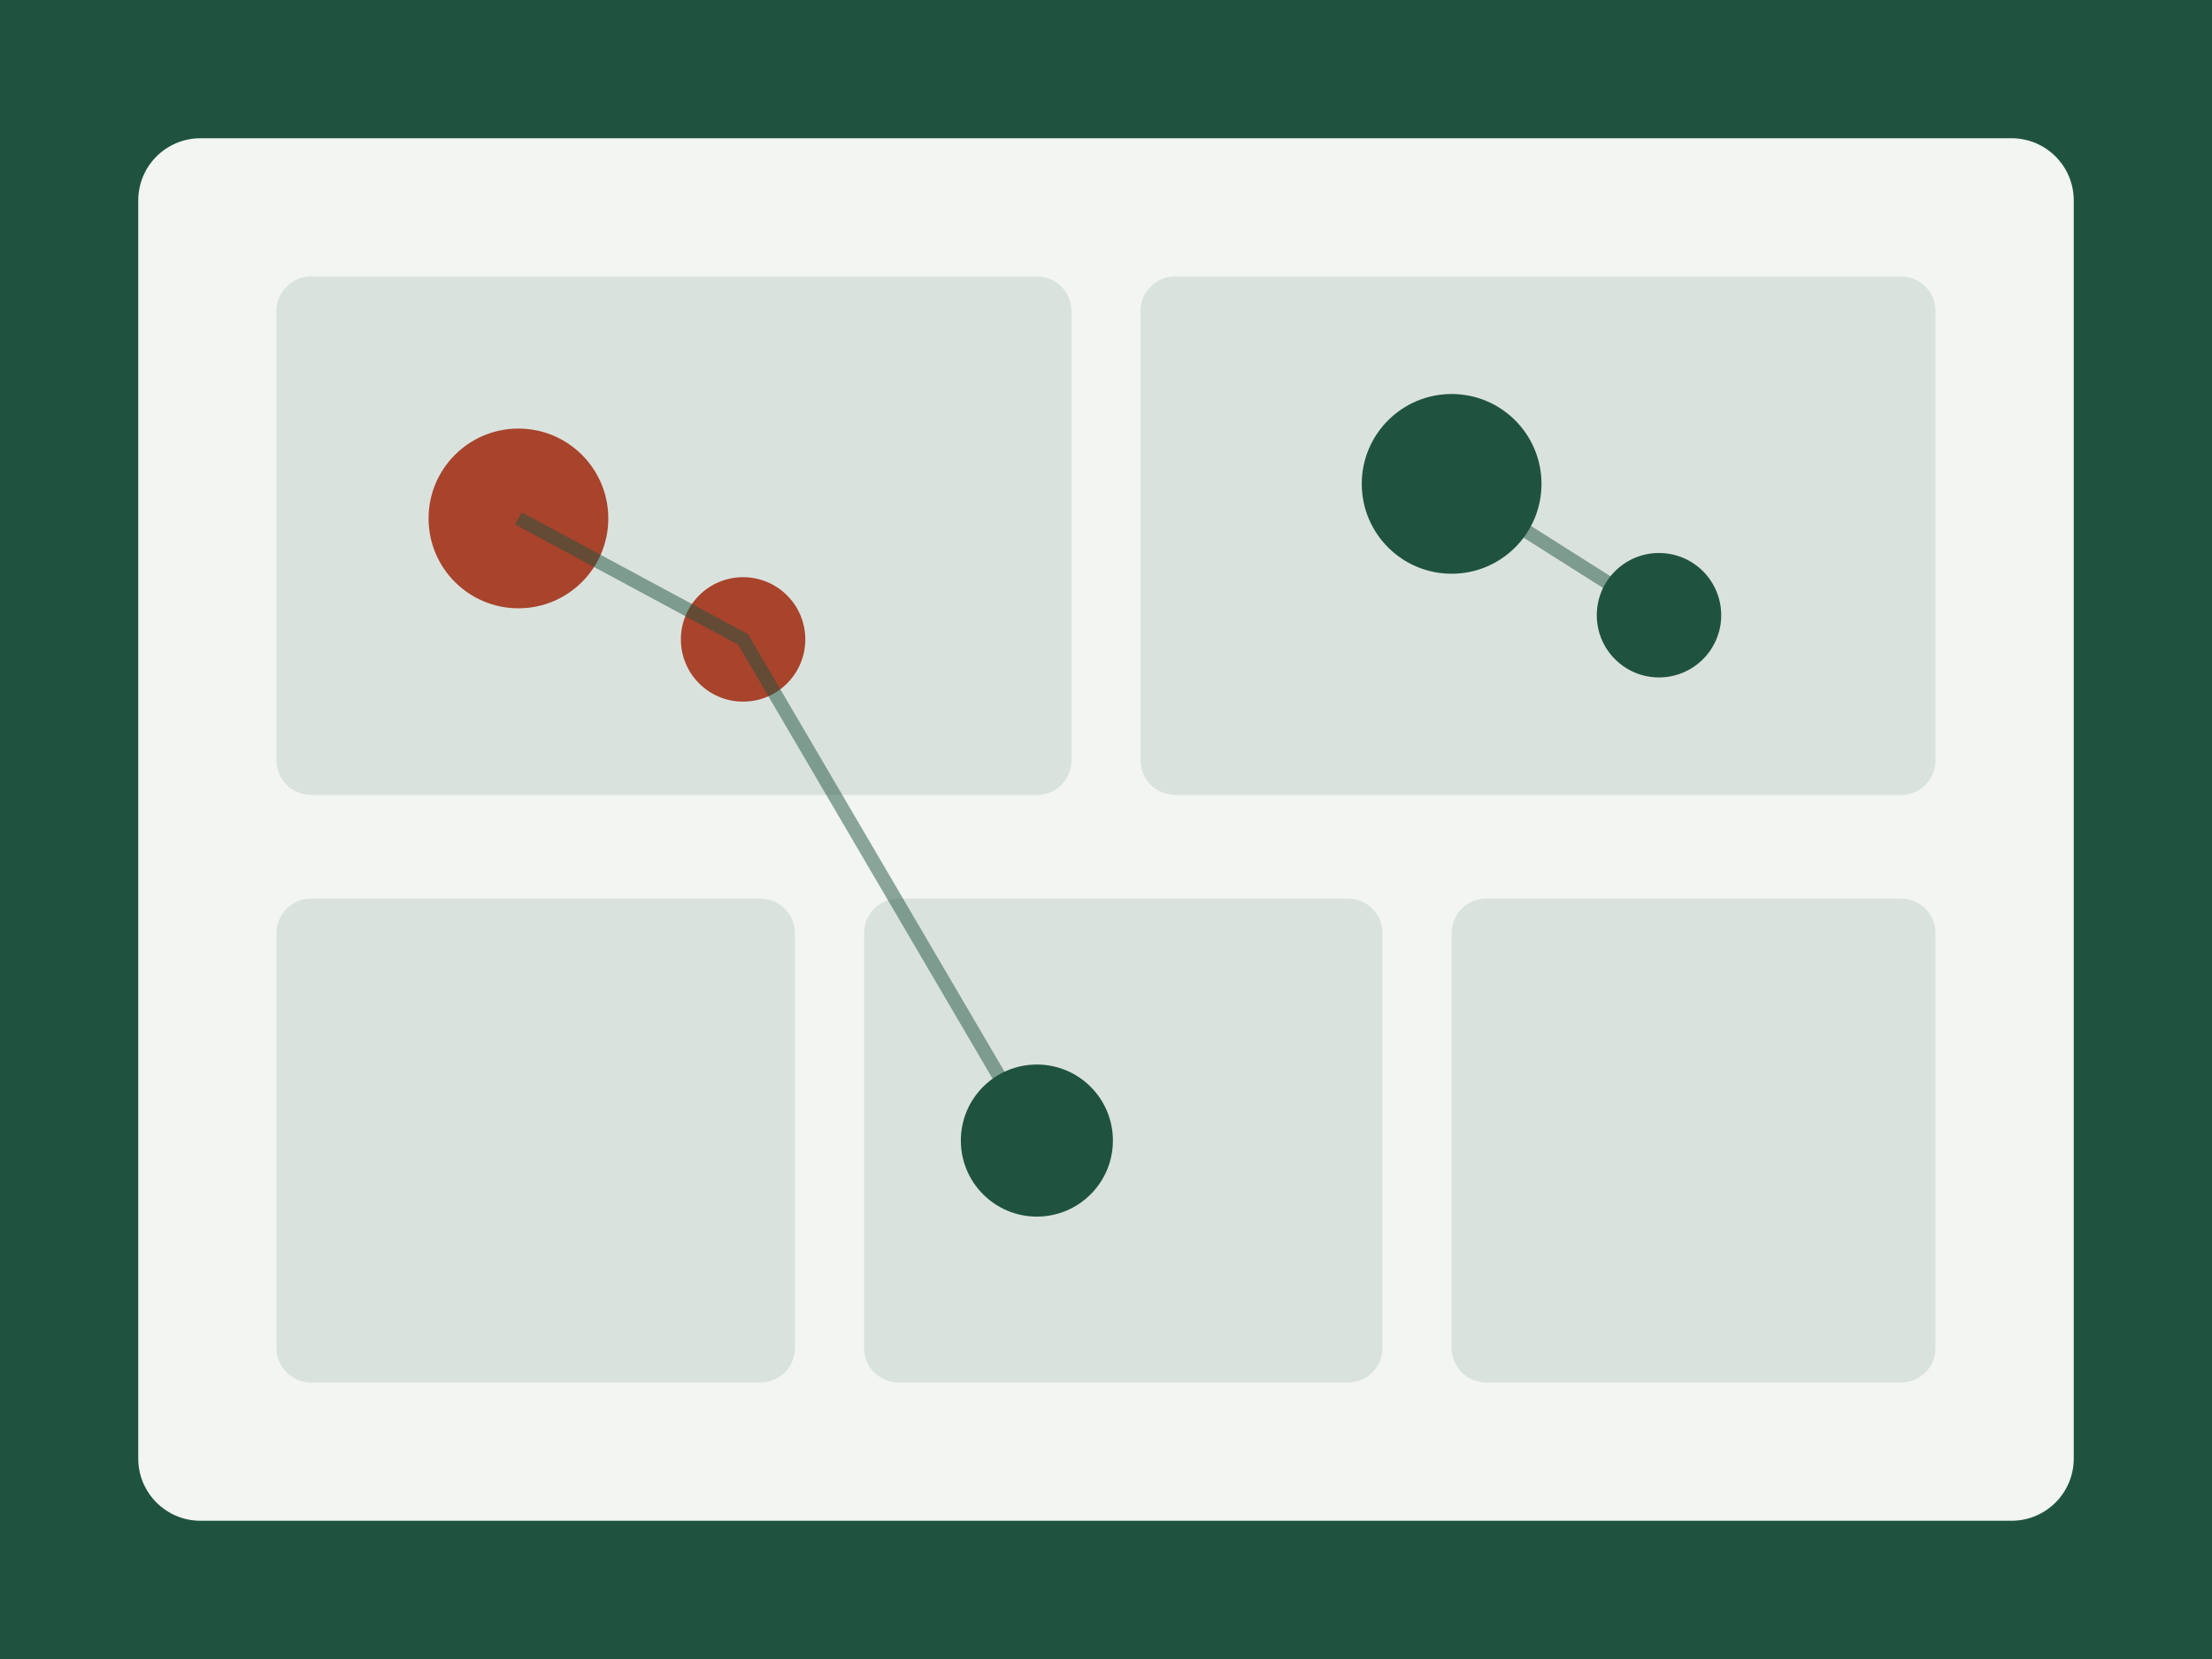
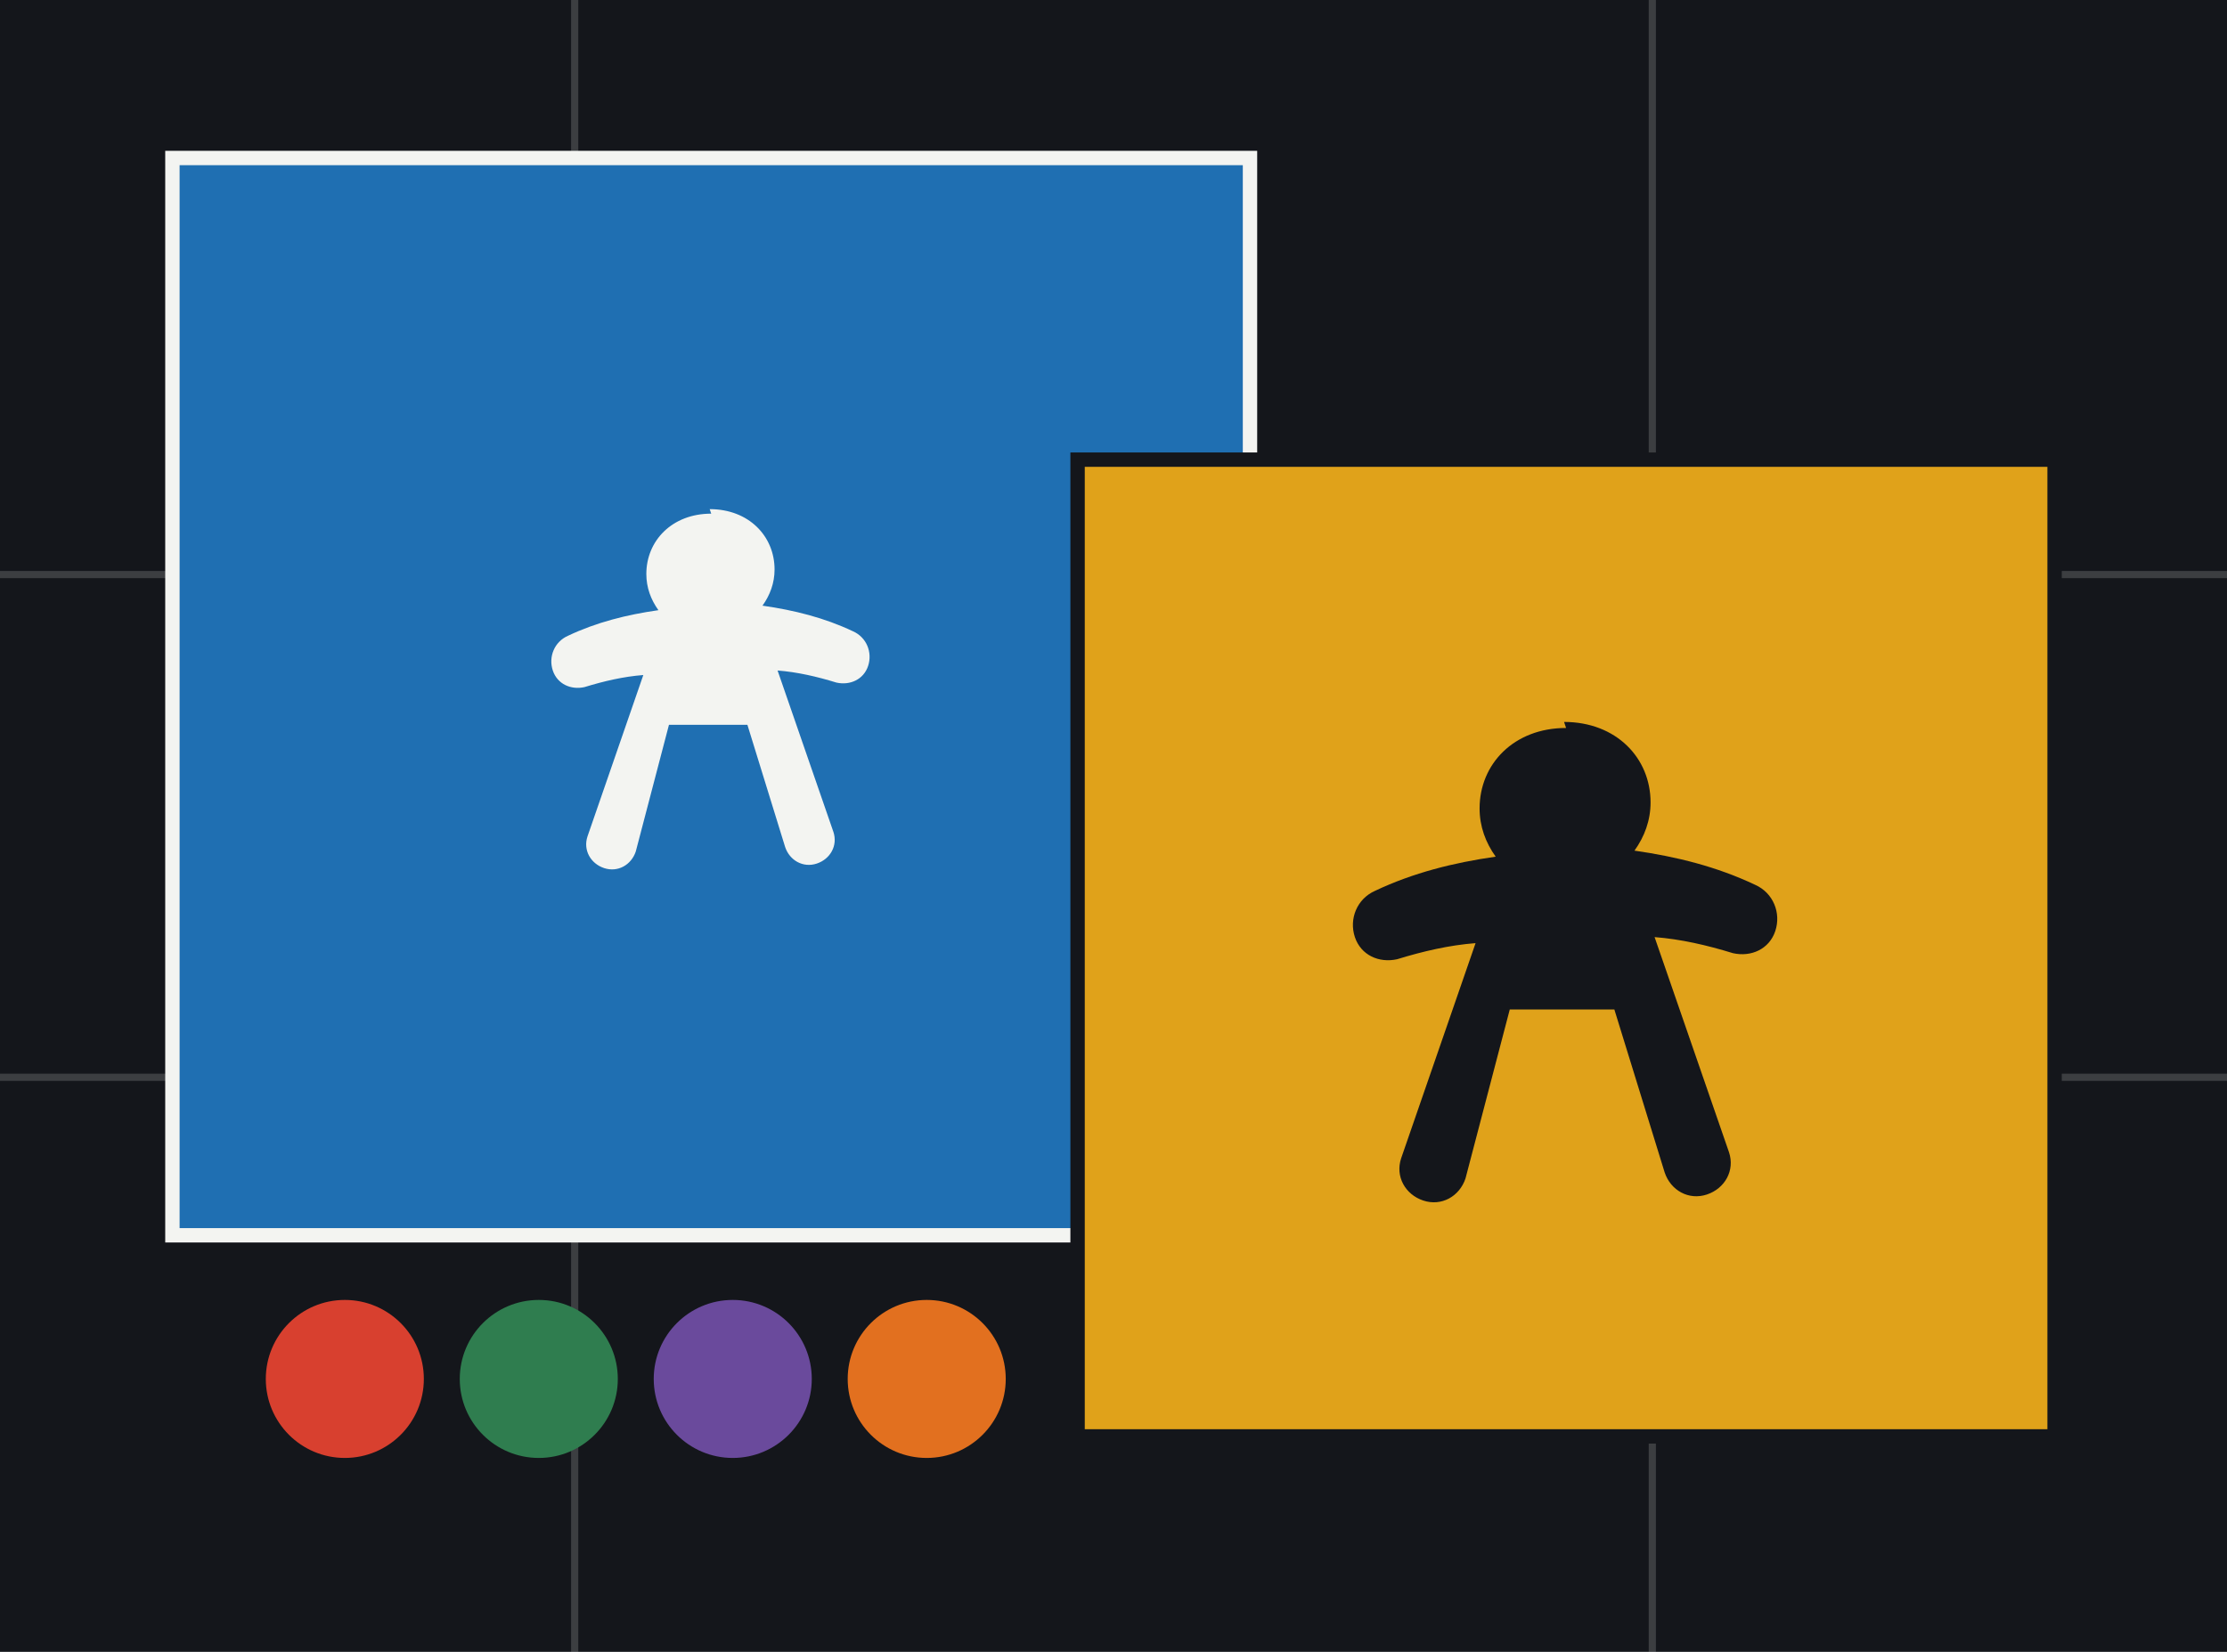
- <svg xmlns="http://www.w3.org/2000/svg" viewBox="0 0 640 480" width="640" height="480" role="img">
-   <rect width="640" height="480" fill="#1f5340" />
-   <rect x="40" y="40" width="560" height="400" rx="18" fill="#f2f5f2" />
-   <g fill="#1f5340" opacity="0.12">
-     <rect x="80" y="80" width="230" height="150" rx="10" />
-     <rect x="330" y="80" width="230" height="150" rx="10" />
-     <rect x="80" y="260" width="150" height="140" rx="10" />
-     <rect x="250" y="260" width="150" height="140" rx="10" />
-     <rect x="420" y="260" width="140" height="140" rx="10" />
+ <svg xmlns="http://www.w3.org/2000/svg" viewBox="0 0 620 460" width="620" height="460" role="img">
+   <rect width="620" height="460" fill="#14161b" />
+   <g fill="none" stroke="#f3f4f1" stroke-width="2" opacity="0.18">
+     <path d="M0 160h620M0 300h620M160 0v460M460 0v460" />
  </g>
-   <g fill="#a8432c">
-     <circle cx="150" cy="150" r="26" />
-     <circle cx="215" cy="185" r="18" />
+   <rect x="48" y="44" width="300" height="300" fill="#1f6fb2" />
+   <rect x="48" y="44" width="300" height="300" fill="none" stroke="#f3f4f1" stroke-width="4" />
+   <rect x="300" y="128" width="272" height="272" fill="#e0a21a" />
+   <rect x="300" y="128" width="272" height="272" fill="none" stroke="#14161b" stroke-width="4" />
+   <g transform="translate(436 252) scale(0.56) translate(-200 -108)">
+     <path d="M200 20c-26 0-43 18-43 40 0 9 3 17 8 24-21 3-41 8-60 17-9 4-13 14-10 23 3 9 12 13 21 11 13-4 26-7 39-8l-37 107c-3 9 2 18 11 21 9 3 18-2 21-11L172 160h52l25 81c3 9 12 14 21 11 9-3 14-12 11-21l-37-107c13 1 26 4 39 8 9 2 18-2 21-11 3-9-1-19-10-23-19-9-39-14-60-17 5-7 8-15 8-24 0-22-17-40-43-40z" fill="#14161b" />
  </g>
-   <g fill="#1f5340">
-     <circle cx="420" cy="140" r="26" />
-     <circle cx="480" cy="178" r="18" />
-     <circle cx="300" cy="330" r="22" />
+   <g transform="translate(198 180) scale(0.42) translate(-200 -108)">
+     <path d="M200 20c-26 0-43 18-43 40 0 9 3 17 8 24-21 3-41 8-60 17-9 4-13 14-10 23 3 9 12 13 21 11 13-4 26-7 39-8l-37 107c-3 9 2 18 11 21 9 3 18-2 21-11L172 160h52l25 81c3 9 12 14 21 11 9-3 14-12 11-21l-37-107c13 1 26 4 39 8 9 2 18-2 21-11 3-9-1-19-10-23-19-9-39-14-60-17 5-7 8-15 8-24 0-22-17-40-43-40z" fill="#f3f4f1" />
  </g>
-   <g stroke="#1f5340" stroke-width="4" opacity="0.5" fill="none">
-     <path d="M150 150 L215 185 L300 330" />
-     <path d="M420 140 L480 178" />
-   </g>
+   <circle cx="96" cy="384" r="22" fill="#d8402f" />
+   <circle cx="150" cy="384" r="22" fill="#2f7d4f" />
+   <circle cx="204" cy="384" r="22" fill="#6a4a9c" />
+   <circle cx="258" cy="384" r="22" fill="#e2701f" />
</svg>
